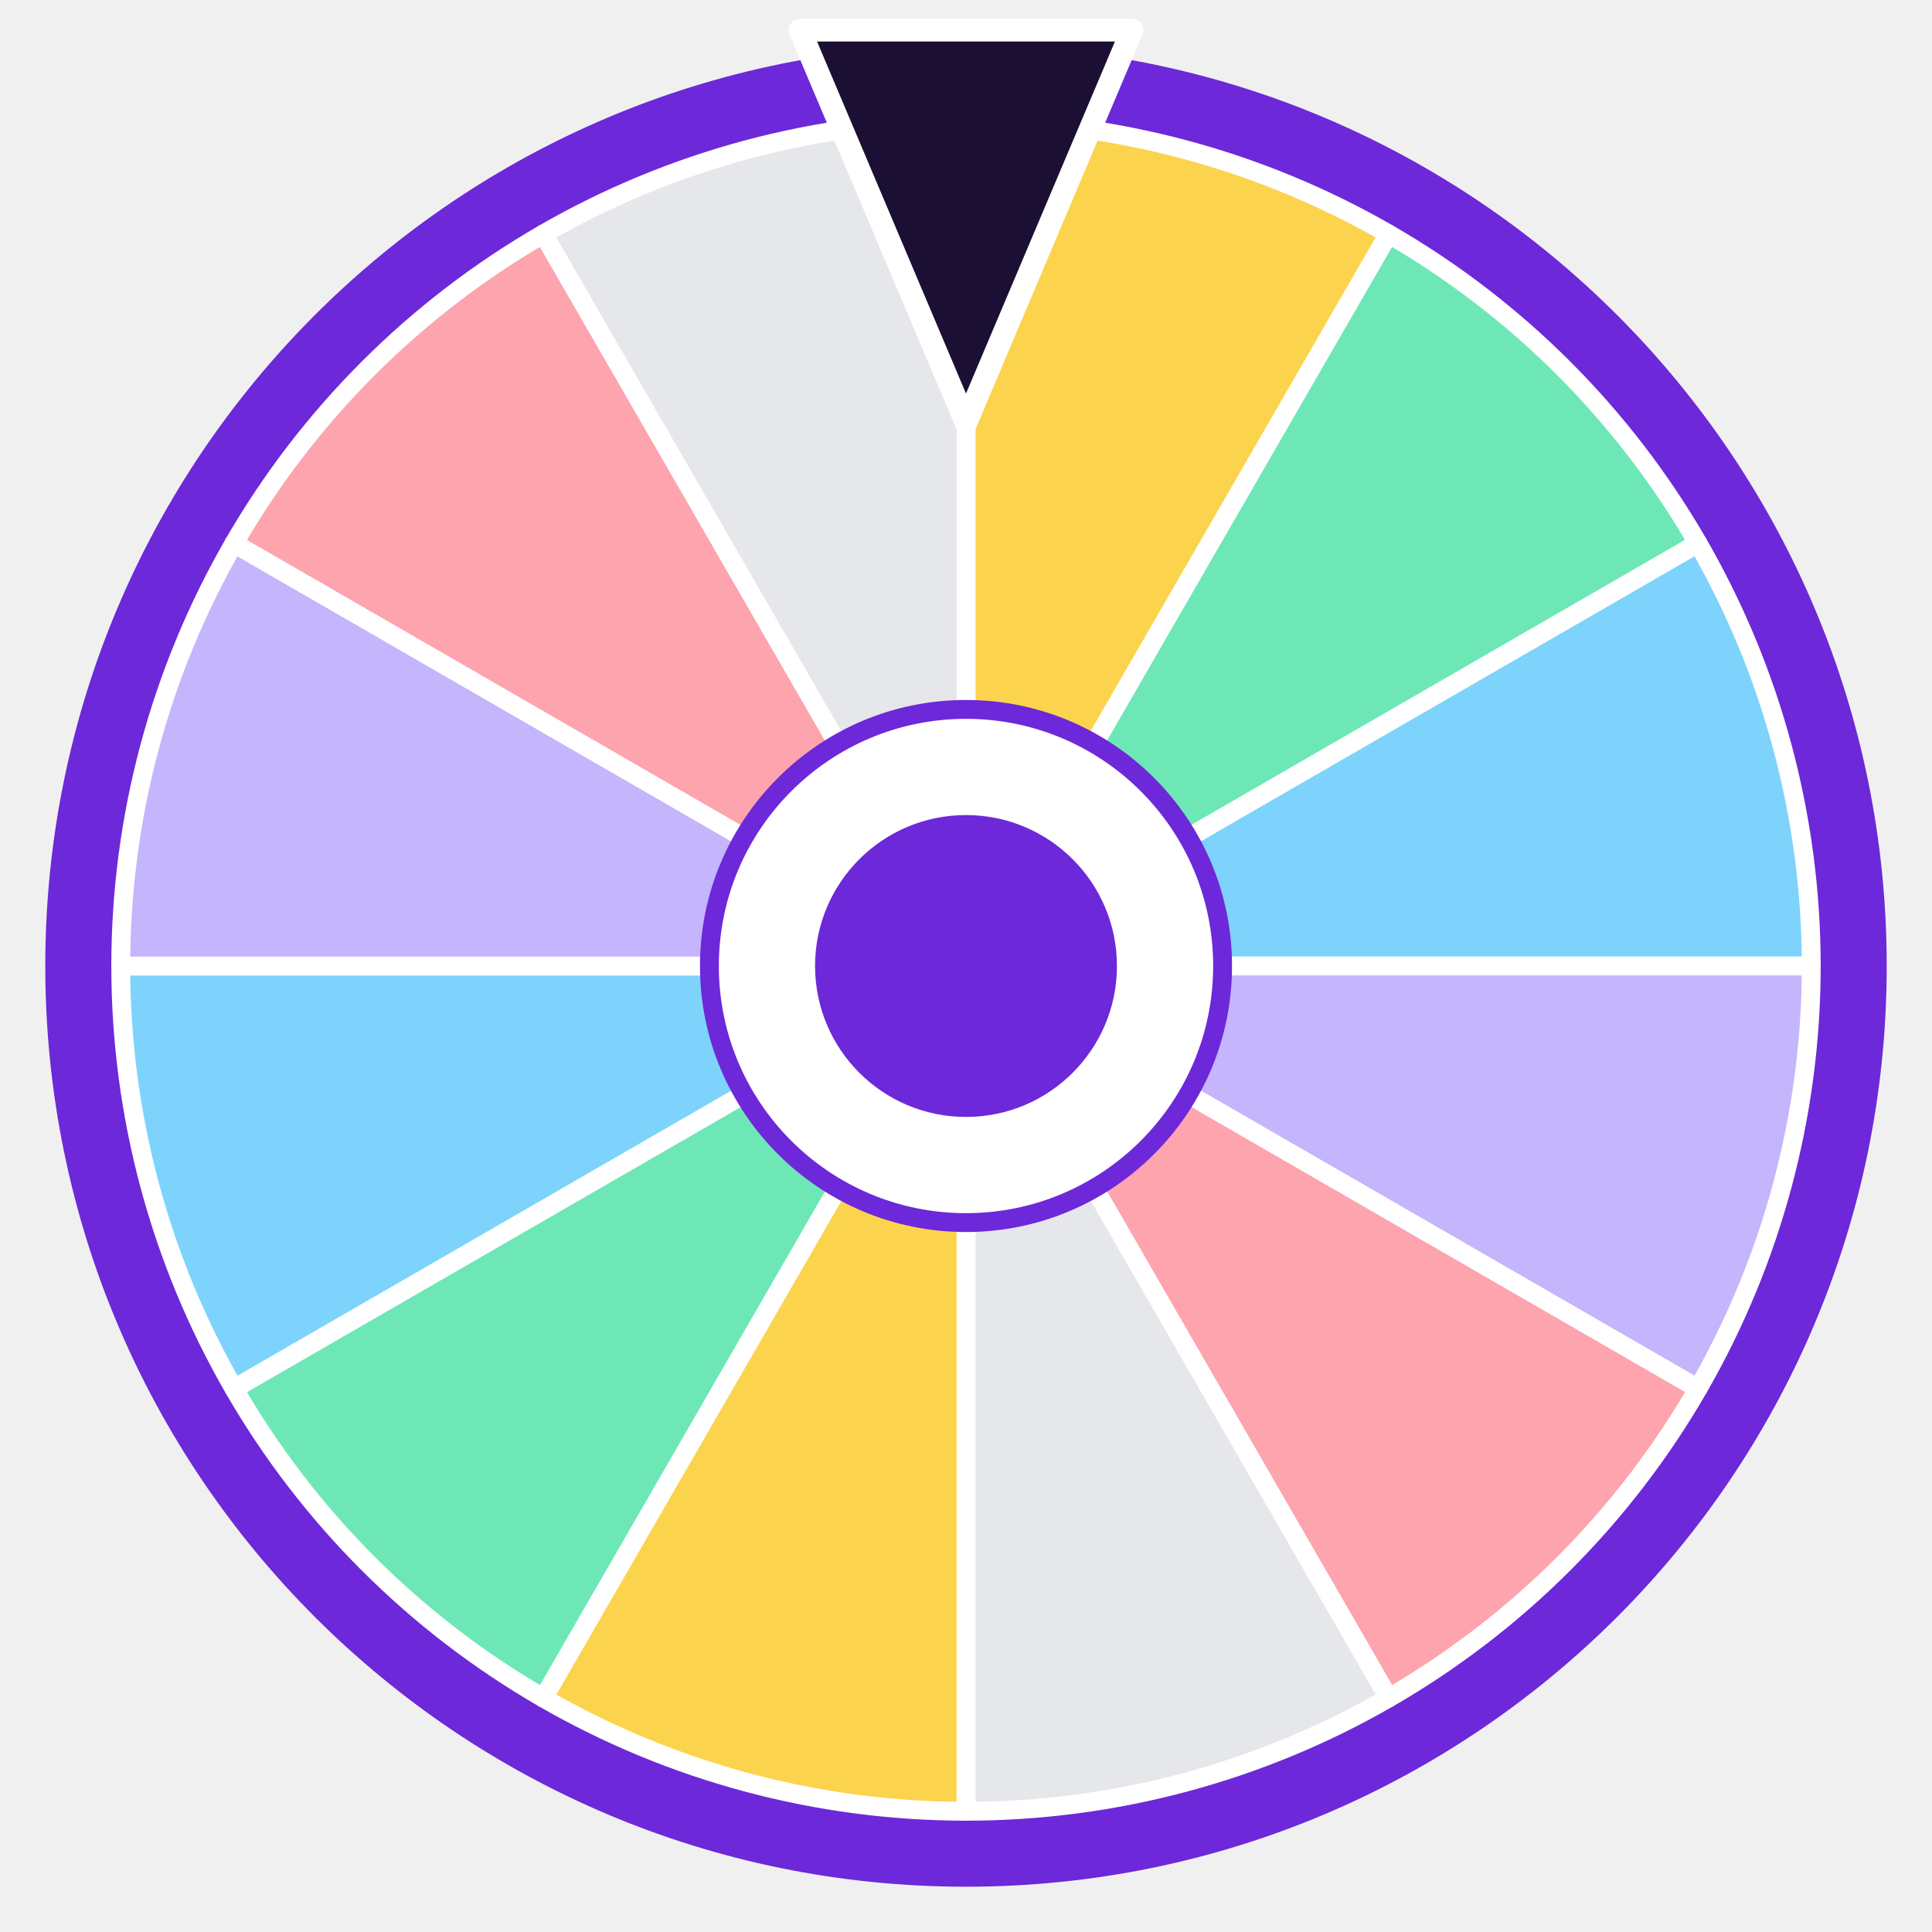
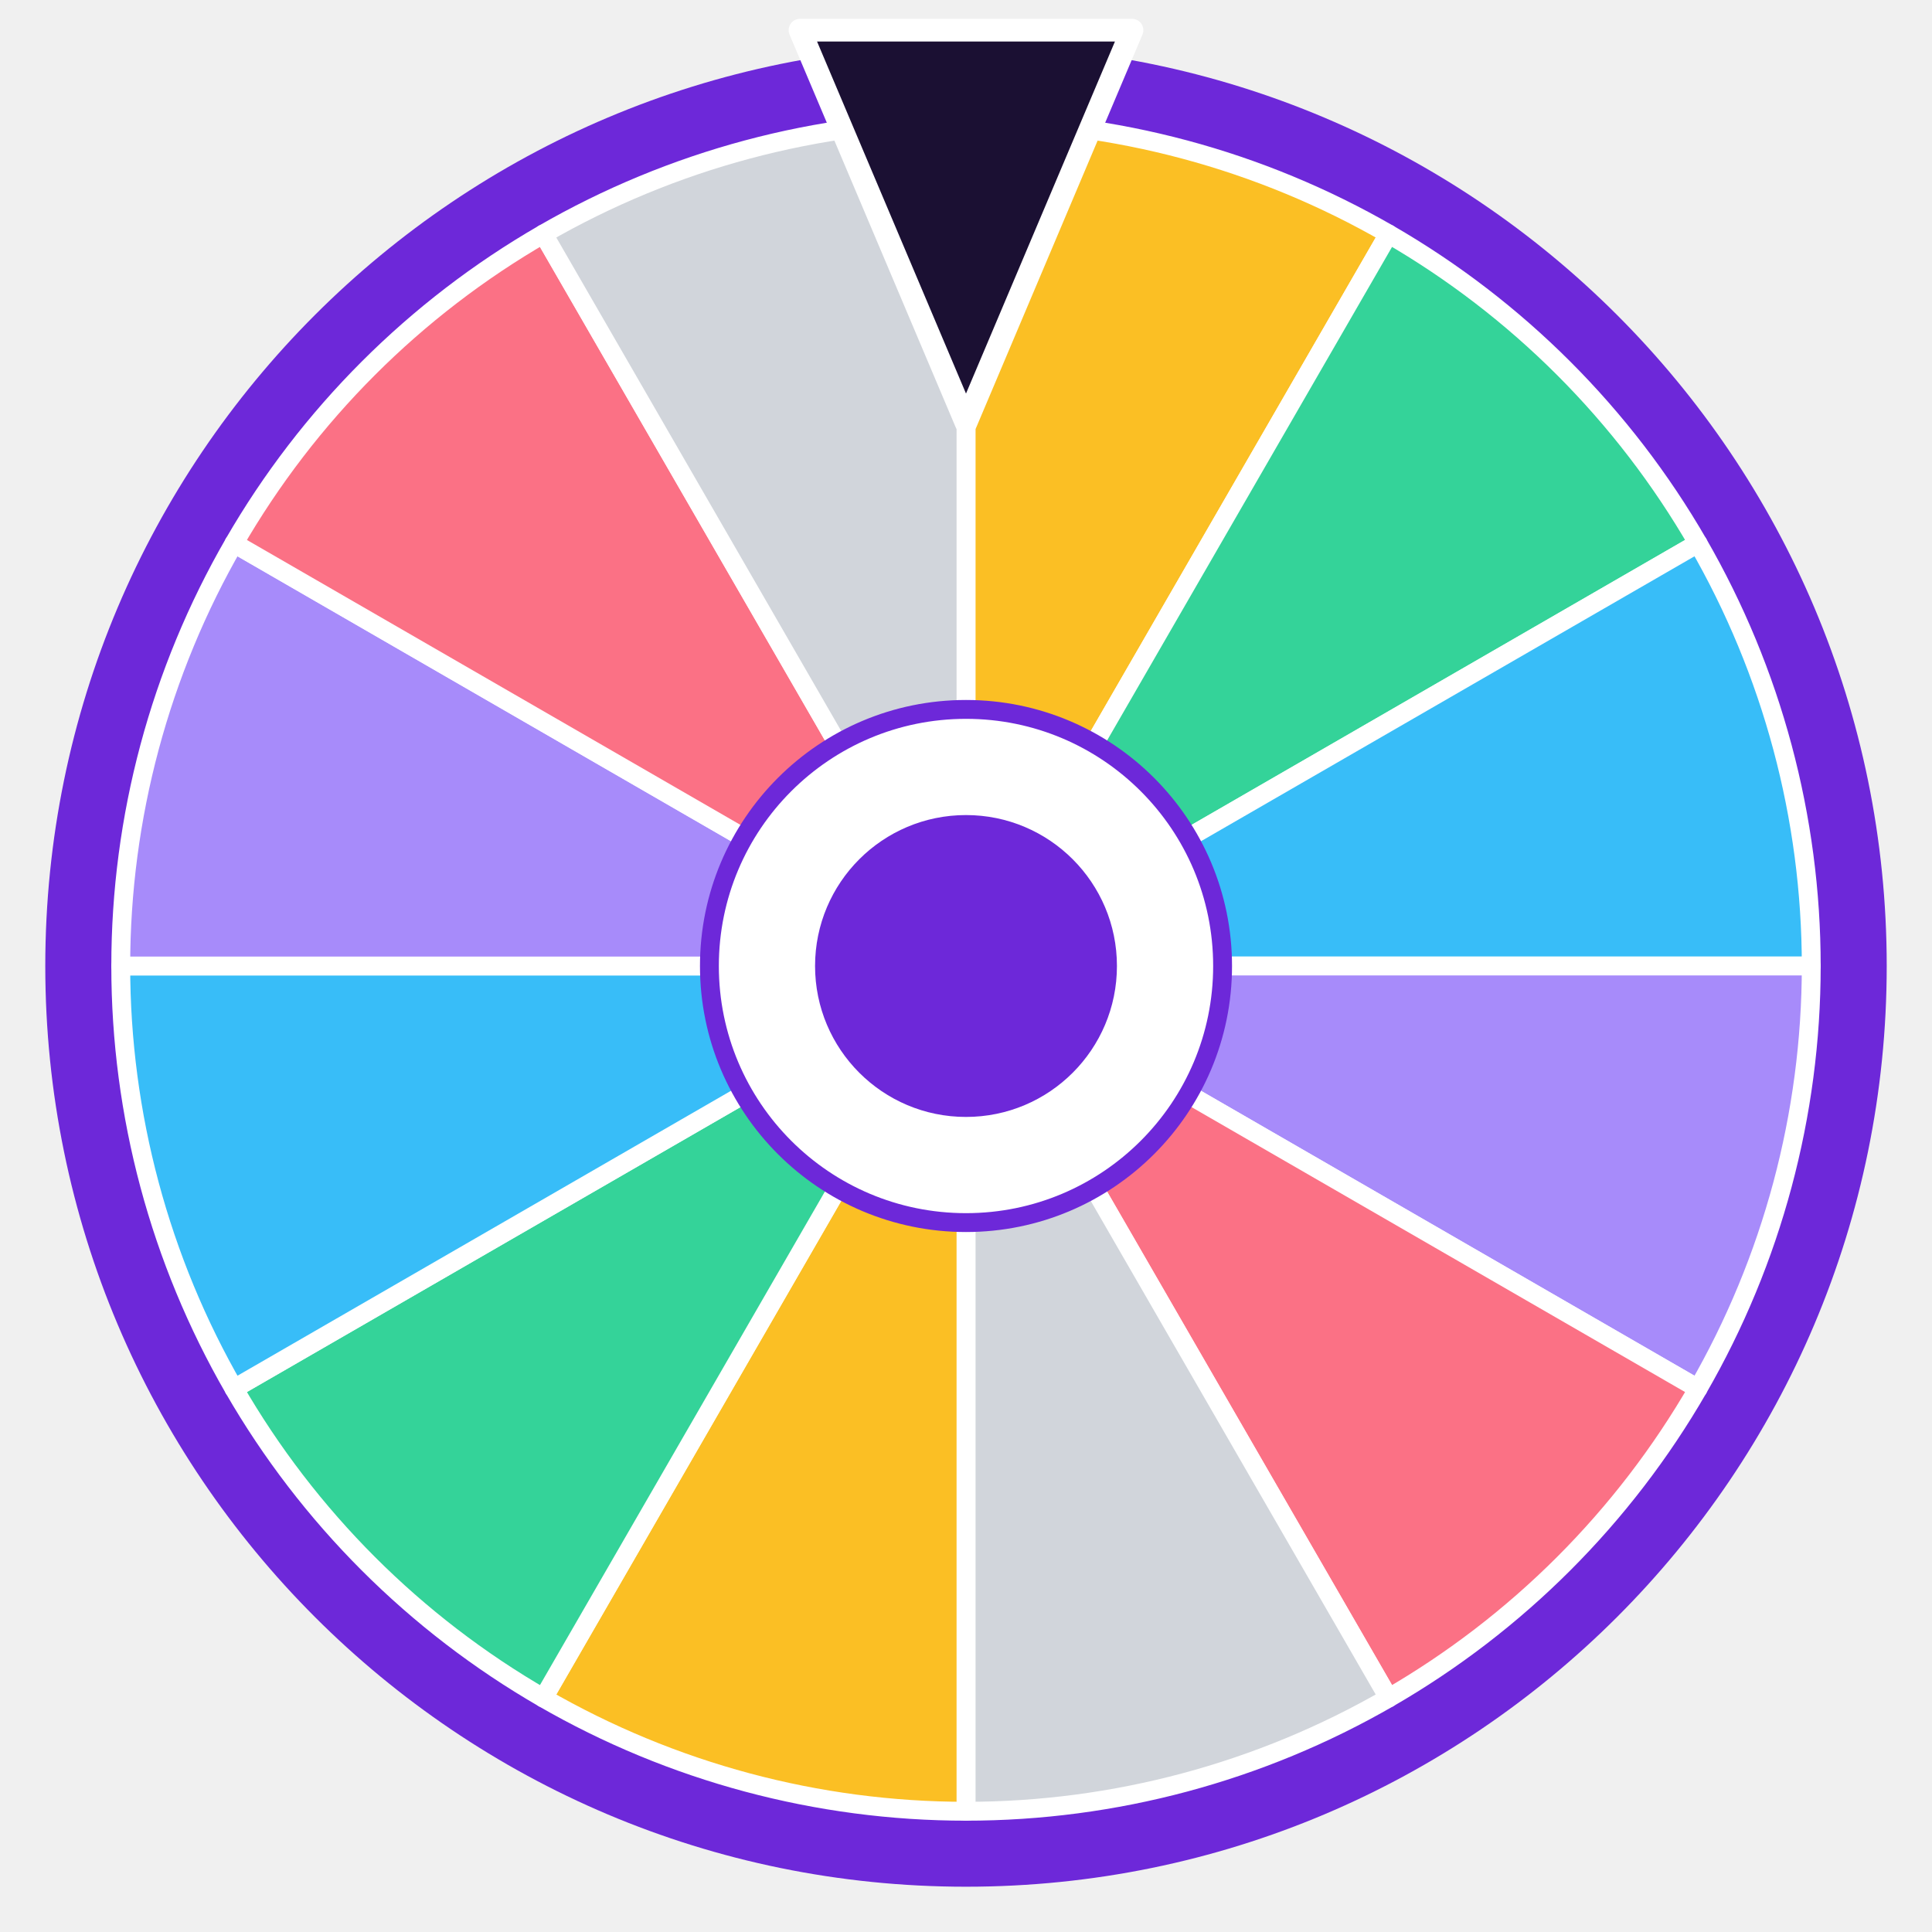
<svg xmlns="http://www.w3.org/2000/svg" width="512" height="512" viewBox="0 0 512 512" role="img" aria-label="Roue de la fortune">
  <circle cx="256" cy="256" r="244" fill="#6d28d9" />
  <g stroke="#ffffff" stroke-width="5" stroke-linejoin="round">
-     <path fill="#fcd34d" d="M256 256 L256 32 A224 224 0 0 1 368 62.01 Z" />
-     <path fill="#6ee7b7" d="M256 256 L368 62.01 A224 224 0 0 1 449.99 144 Z" />
-     <path fill="#7dd3fc" d="M256 256 L449.99 144 A224 224 0 0 1 480 256 Z" />
-     <path fill="#c4b5fd" d="M256 256 L480 256 A224 224 0 0 1 449.99 368 Z" />
-     <path fill="#fda4af" d="M256 256 L449.99 368 A224 224 0 0 1 368 449.99 Z" />
-     <path fill="#e5e7eb" d="M256 256 L368 449.99 A224 224 0 0 1 256 480 Z" />
-     <path fill="#fcd34d" d="M256 256 L256 480 A224 224 0 0 1 144 449.99 Z" />
-     <path fill="#6ee7b7" d="M256 256 L144 449.99 A224 224 0 0 1 62.01 368 Z" />
-     <path fill="#7dd3fc" d="M256 256 L62.01 368 A224 224 0 0 1 32 256 Z" />
-     <path fill="#c4b5fd" d="M256 256 L32 256 A224 224 0 0 1 62.01 144 Z" />
-     <path fill="#fda4af" d="M256 256 L62.01 144 A224 224 0 0 1 144 62.01 Z" />
-     <path fill="#e5e7eb" d="M256 256 L144 62.01 A224 224 0 0 1 256 32 Z" />
+     <path fill="#fbbf24" d="M256 256 L256 32 A224 224 0 0 1 368 62.01 Z" />
+     <path fill="#34d399" d="M256 256 L368 62.01 A224 224 0 0 1 449.99 144 Z" />
+     <path fill="#38bdf8" d="M256 256 L449.99 144 A224 224 0 0 1 480 256 Z" />
+     <path fill="#a78bfa" d="M256 256 L480 256 A224 224 0 0 1 449.99 368 Z" />
+     <path fill="#fb7185" d="M256 256 L449.99 368 A224 224 0 0 1 368 449.99 Z" />
+     <path fill="#d1d5db" d="M256 256 L368 449.99 A224 224 0 0 1 256 480 Z" />
+     <path fill="#fbbf24" d="M256 256 L256 480 A224 224 0 0 1 144 449.99 Z" />
+     <path fill="#34d399" d="M256 256 L144 449.99 A224 224 0 0 1 62.01 368 Z" />
+     <path fill="#38bdf8" d="M256 256 L62.01 368 A224 224 0 0 1 32 256 Z" />
+     <path fill="#a78bfa" d="M256 256 L32 256 A224 224 0 0 1 62.01 144 Z" />
+     <path fill="#fb7185" d="M256 256 L62.01 144 A224 224 0 0 1 144 62.01 Z" />
+     <path fill="#d1d5db" d="M256 256 L144 62.01 A224 224 0 0 1 256 32 Z" />
  </g>
  <circle cx="256" cy="256" r="68" fill="#ffffff" stroke="#6d28d9" stroke-width="5" />
  <circle cx="256" cy="256" r="40" fill="#6d28d9" />
  <path fill="#1b1033" stroke="#ffffff" stroke-width="6" stroke-linejoin="round" d="M256 112 L212 8 L300 8 Z" />
</svg>
